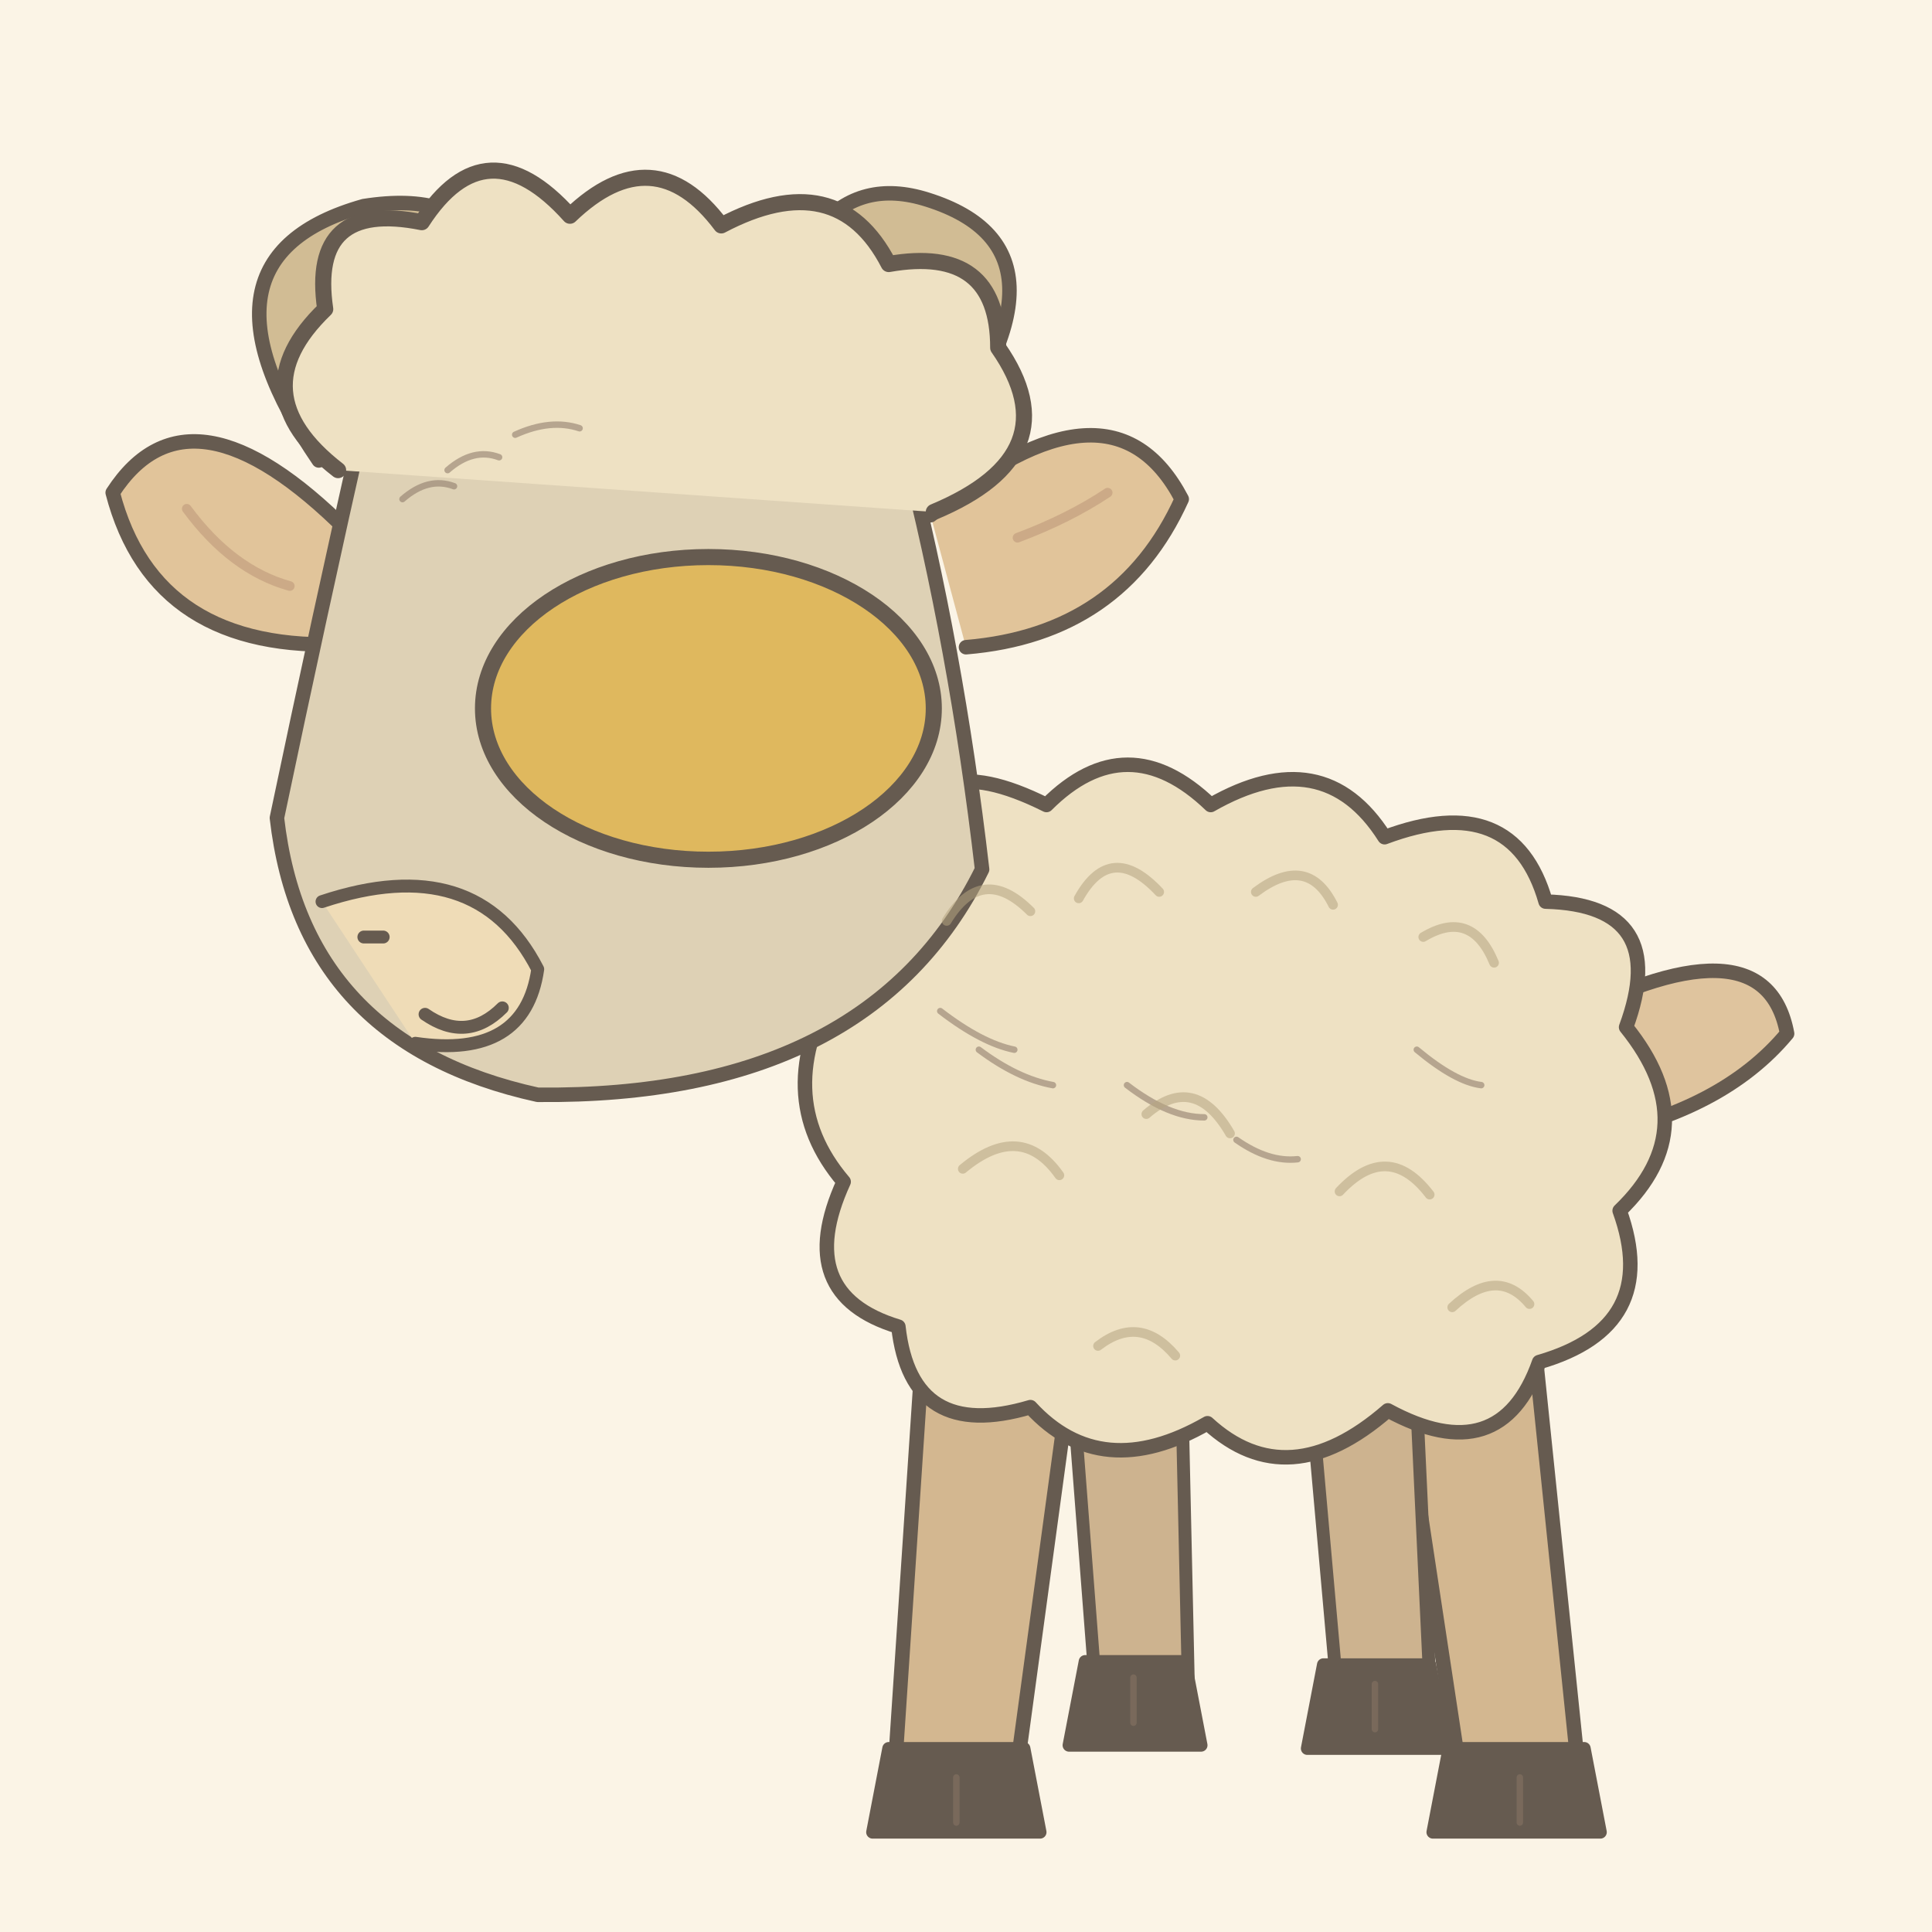
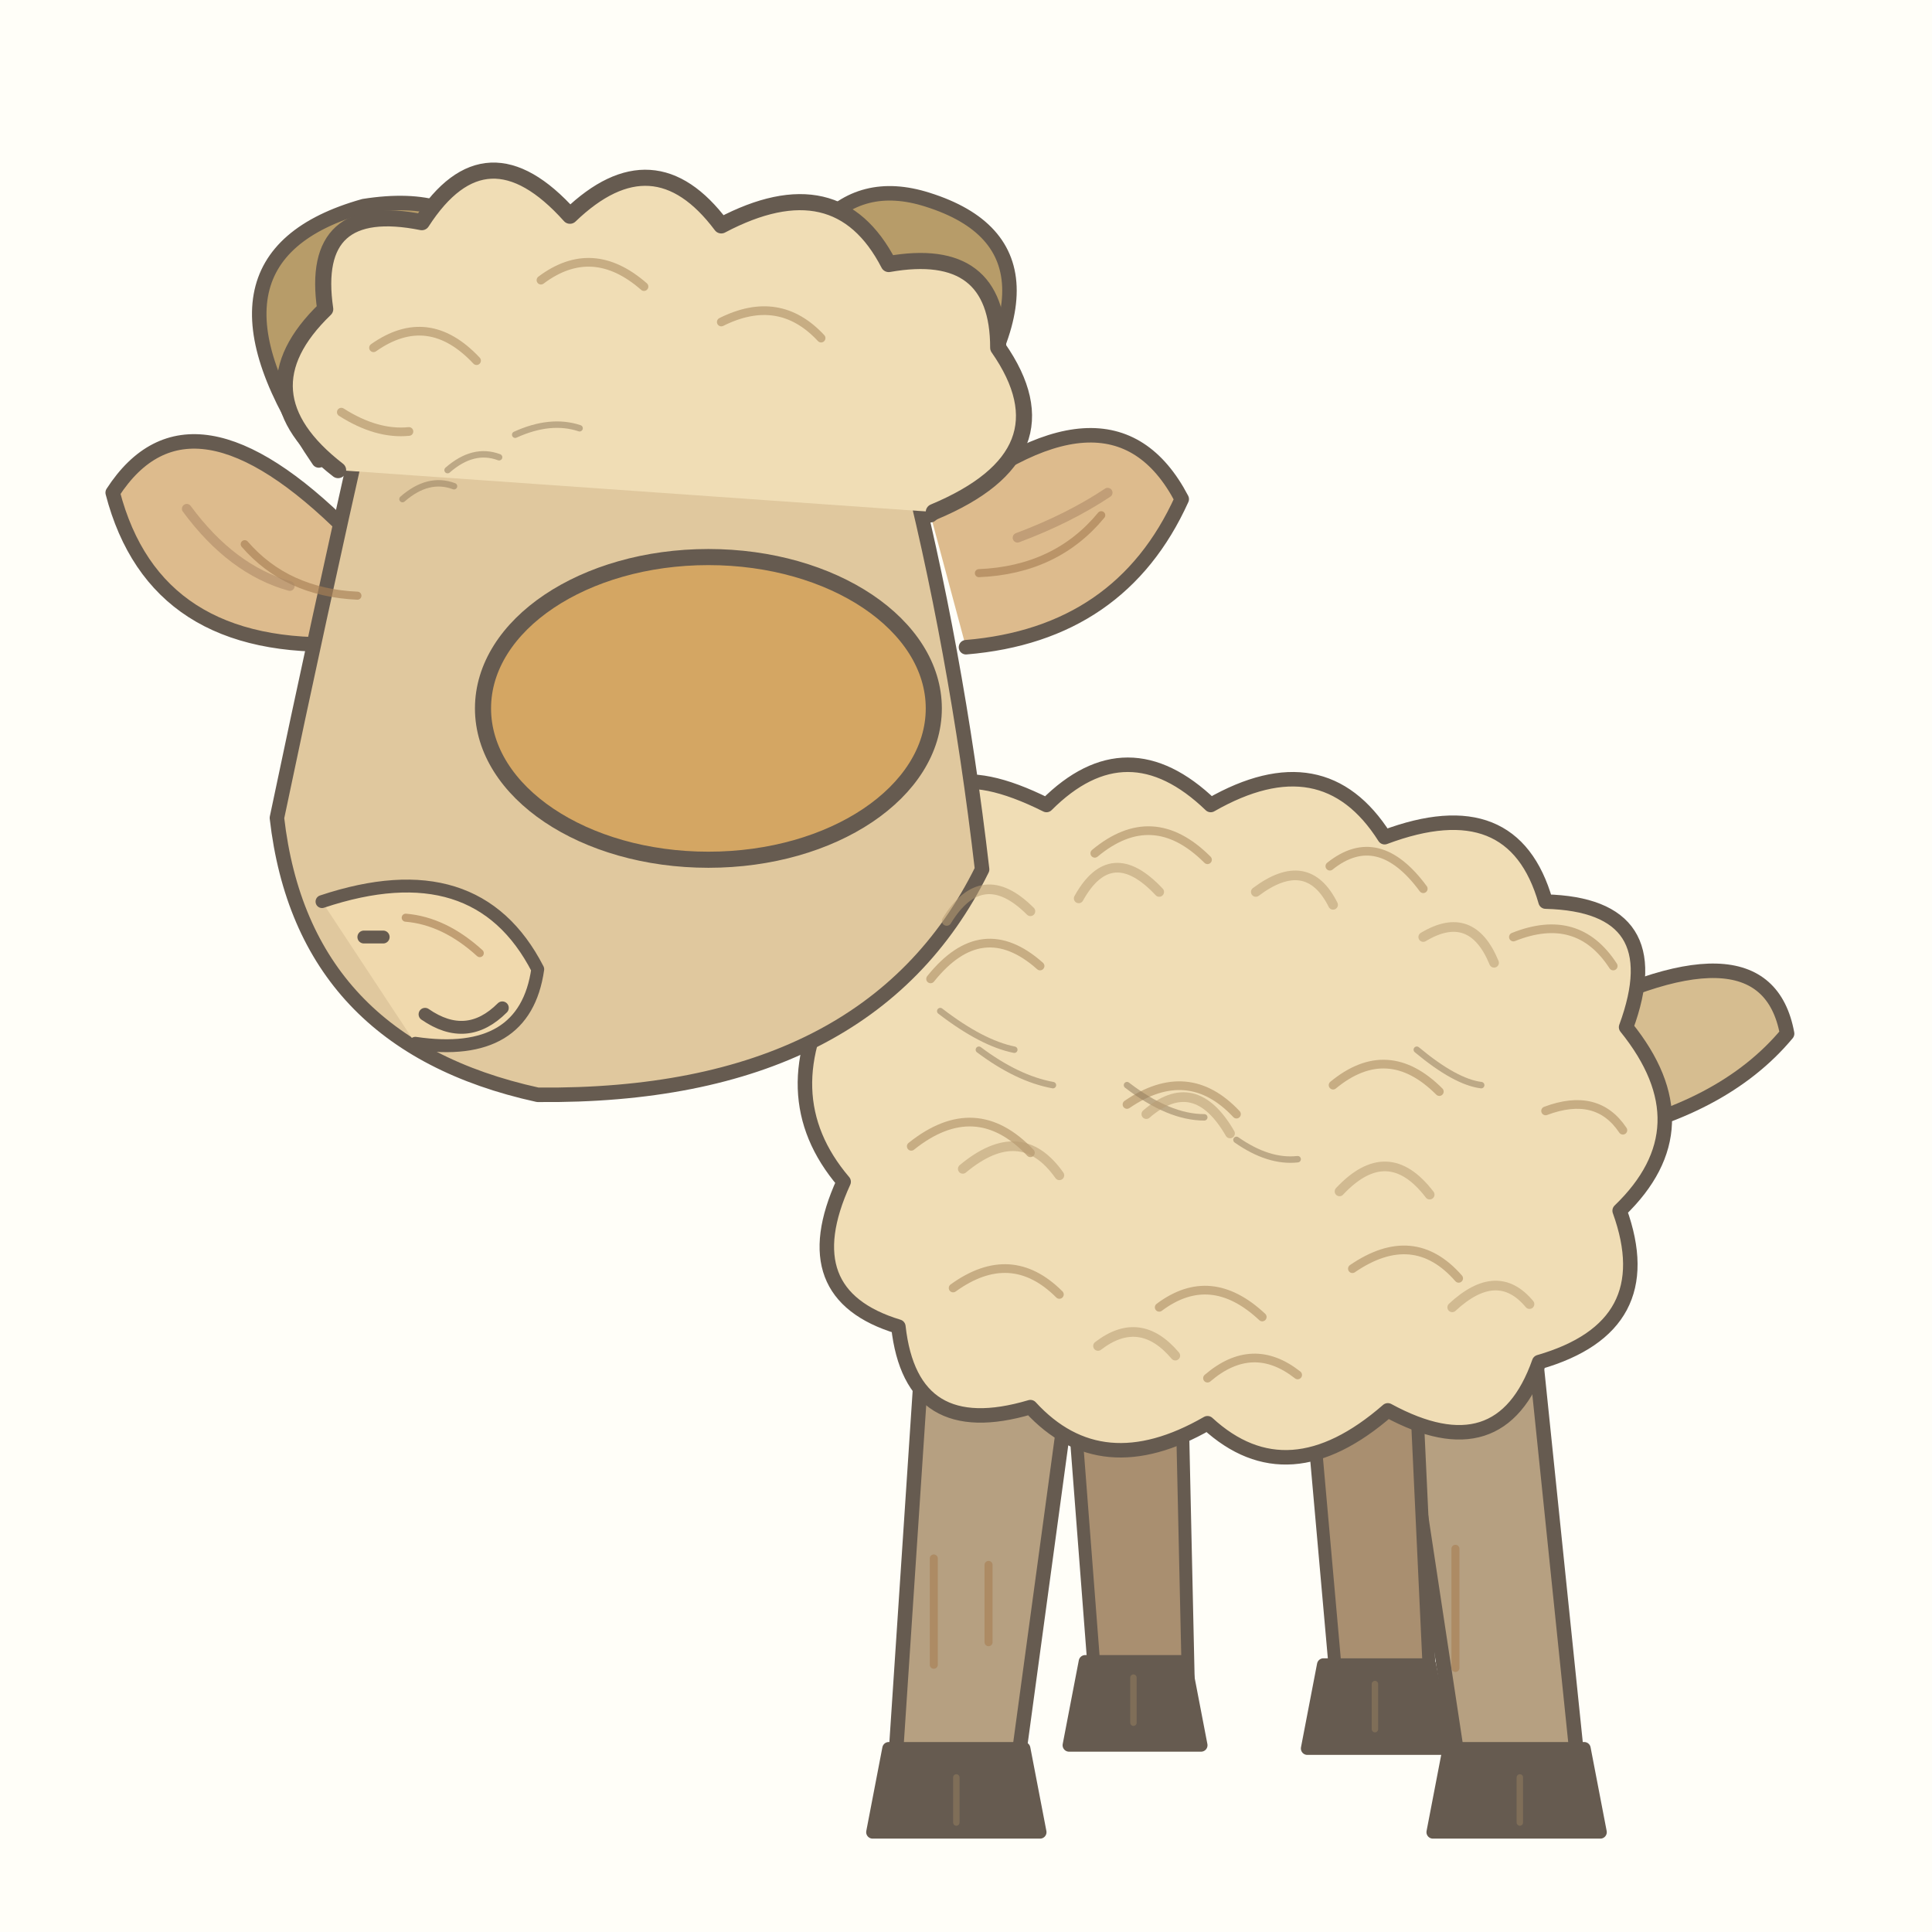
<svg xmlns="http://www.w3.org/2000/svg" width="600" height="600" viewBox="0 0 600 600" data-full-animal="sheep" data-illustration="incomplete">
-   <rect width="600" height="600" rx="0" fill="#fbf4e6" />
+   <rect width="600" height="600" rx="0" fill="#fffef8" />
  <defs>
    <mask id="detail-mask">
      <rect width="600" height="600" fill="white" />
      <rect x="160" y="185" width="120" height="70" fill="black" />
    </mask>
  </defs>
-   <path d="M288 397L278 548L316 548L333 423M433 416L453 548L490 548L474 393" fill="#d3b790" stroke="#665b50" stroke-width="4.5" stroke-linecap="round" stroke-linejoin="round" />
-   <path d="M332 417L340 521L369 521L367 431M407 432L415 522L444 522L439 415" fill="#cdb38f" stroke="#665b50" stroke-width="4" stroke-linecap="round" stroke-linejoin="round" />
+   <path d="M288 397L278 548L316 548L333 423M433 416L453 548L490 548L474 393" fill="#b6a081" stroke="#665b50" stroke-width="4.5" stroke-linecap="round" stroke-linejoin="round" />
+   <path d="M332 417L340 521L369 521L367 431M407 432L415 522L444 522L439 415" fill="#a98f70" stroke="#665b50" stroke-width="4" stroke-linecap="round" stroke-linejoin="round" />
  <path d="M276 543l-5 26h52l-5 -26Z" fill="#665b50" stroke="#665b50" stroke-width="4" stroke-linecap="round" stroke-linejoin="round" />
  <path d="M450 543l-5 26h52l-5 -26Z" fill="#665b50" stroke="#665b50" stroke-width="4" stroke-linecap="round" stroke-linejoin="round" />
  <path d="M337 516l-5 26h41l-5 -26Z" fill="#665b50" stroke="#665b50" stroke-width="4" stroke-linecap="round" stroke-linejoin="round" />
  <path d="M411 517l-5 26h43l-5 -26Z" fill="#665b50" stroke="#665b50" stroke-width="4" stroke-linecap="round" stroke-linejoin="round" />
-   <path d="M481 319Q548 283 555 321Q535 345 494 353" fill="#dfc49e" stroke="#665b50" stroke-width="4.5" stroke-linecap="round" stroke-linejoin="round" />
-   <path d="M260 305Q245 270 282 265Q285 230 325 250Q350 225 376 250Q411 230 430 260Q470 245 480 280Q519 281 505 319Q530 350 503 376Q516 412 478 423Q466 457 431 438Q400 465 375 442Q342 461 320 437Q283 448 279 412Q246 402 262 367Q239 340 260 305" fill="#eee1c3" stroke="#665b50" stroke-width="4.5" stroke-linecap="round" stroke-linejoin="round" />
-   <path d="M99 143Q56 80 113 64Q170 55 153 131M288 143Q339 78 288 62Q247 49 236 122" fill="#d1bc94" stroke="#665b50" stroke-width="4.5" stroke-linecap="round" stroke-linejoin="round" />
-   <path d="M108 165Q59 116 35 153Q48 203 108 200M289 160Q345 113 367 155Q348 197 300 201" fill="#e1c49a" stroke="#665b50" stroke-width="4.5" stroke-linecap="round" stroke-linejoin="round" />
-   <path d="M113 130Q197 91 281 139Q297 201 305 270Q270 341 167 340Q94 324 86 254Q99 192 113 130Z" fill="#ded1b5" stroke="#665b50" stroke-width="4.5" stroke-linecap="round" stroke-linejoin="round" />
-   <path d="M105 146Q74 122 101 96Q96 62 131 69Q151 38 177 67Q203 42 224 70Q260 51 276 82Q310 76 310 108Q333 141 290 159" fill="#eee1c3" stroke="#665b50" stroke-width="5" stroke-linecap="round" stroke-linejoin="round" />
-   <ellipse cx="220" cy="220" rx="70" ry="47" fill="#dfb85e" stroke="#665b50" stroke-width="5" />
-   <path d="M100 280Q148 264 167 301Q163 329 129 324" fill="#efdcb7" stroke="#665b50" stroke-width="4" stroke-linecap="round" stroke-linejoin="round" />
+   <path d="M481 319Q548 283 555 321Q535 345 494 353" fill="#d6bd90" stroke="#665b50" stroke-width="4.5" stroke-linecap="round" stroke-linejoin="round" />
+   <path d="M260 305Q245 270 282 265Q285 230 325 250Q350 225 376 250Q411 230 430 260Q470 245 480 280Q519 281 505 319Q530 350 503 376Q516 412 478 423Q466 457 431 438Q400 465 375 442Q342 461 320 437Q283 448 279 412Q246 402 262 367Q239 340 260 305" fill="#f0ddb5" stroke="#665b50" stroke-width="4.5" stroke-linecap="round" stroke-linejoin="round" />
+   <path d="M99 143Q56 80 113 64Q170 55 153 131M288 143Q339 78 288 62Q247 49 236 122" fill="#b79c69" stroke="#665b50" stroke-width="4.5" stroke-linecap="round" stroke-linejoin="round" />
+   <path d="M108 165Q59 116 35 153Q48 203 108 200M289 160Q345 113 367 155Q348 197 300 201" fill="#ddbb8d" stroke="#665b50" stroke-width="4.5" stroke-linecap="round" stroke-linejoin="round" />
+   <path d="M113 130Q197 91 281 139Q297 201 305 270Q270 341 167 340Q94 324 86 254Q99 192 113 130Z" fill="#e0c89e" stroke="#665b50" stroke-width="4.5" stroke-linecap="round" stroke-linejoin="round" />
+   <path d="M105 146Q74 122 101 96Q96 62 131 69Q151 38 177 67Q203 42 224 70Q260 51 276 82Q310 76 310 108Q333 141 290 159" fill="#f0ddb5" stroke="#665b50" stroke-width="5" stroke-linecap="round" stroke-linejoin="round" />
+   <ellipse cx="220" cy="220" rx="70" ry="47" fill="#d4a663" stroke="#665b50" stroke-width="5" />
+   <path d="M100 280Q148 264 167 301Q163 329 129 324" fill="#f0d9ad" stroke="#665b50" stroke-width="4" stroke-linecap="round" stroke-linejoin="round" />
  <path d="M113 291L119 291M132 315Q145 324 156 313" fill="none" stroke="#665b50" stroke-width="4" stroke-linecap="round" stroke-linejoin="round" />
+   <g fill="none" stroke="#b79a70" stroke-width="2.7" stroke-linecap="round" opacity=".72">
+     <path d="M289 304q16-20 34-4m17-35q18-15 35 2m38 2q15-12 29 7m28 15q20-8 31 9M283 356q20-16 37 2m30-15q19-13 34 3m30-9q17-14 33 2m33 6q16-6 24 6M296 400q18-13 33 2m31 4q16-12 32 3m28-15q19-13 33 3m-78 31q14-12 28-1M116 108q17-12 32 4m20-25q16-12 32 2m24 11q18-9 31 5m-149 23q11 7 21 6" />
+   </g>
+   <g fill="none" stroke="#a78055" stroke-width="2.5" stroke-linecap="round" opacity=".65">
+     <path d="M111 185q-22-1-35-16m228 9q24-1 38-18M126 285q12 1 23 11M290 484v33m17-31v24m145-29v37" />
+   </g>
  <g mask="url(#detail-mask)" data-coat-details="sheep">
-     <path d="M125 155q8 -7 16 -4M139 146q8 -7 16 -4M160 135q11 -5 20 -2M292 314q13 10 23 12M304 326q12 9 23 11M350 337q13 10 24 10M384 354q10 7 19 6M440 326q12 10 20 11M297 552v14M472 552v14M352 521v14M427 523v14" fill="none" stroke="#887565" stroke-width="2" stroke-linecap="round" opacity=".55" />
-     <path d="M58 158q14 19 32 24M316 167q16 -6 28 -14" fill="none" stroke="#bc9678" stroke-width="3" stroke-linecap="round" opacity=".55" />
-     <path d="M294 286q11 -18 26 -3M335 279q10 -18 25 -2M390 277q16 -12 24 4M442 291q15 -9 22 8M299 363q18 -15 30 2M356 346q15 -13 26 6M416 370q15 -16 28 1M341 418q13 -10 24 3M451 406q14 -13 24 -1" fill="none" stroke="#b5a480" stroke-width="3" stroke-linecap="round" opacity=".55" />
+     <path d="M125 155q8 -7 16 -4M139 146q8 -7 16 -4M160 135q11 -5 20 -2M292 314q13 10 23 12M304 326q12 9 23 11M350 337q13 10 24 10M384 354q10 7 19 6M440 326q12 10 20 11M297 552v14M472 552v14M352 521v14M427 523v14" fill="none" stroke="#947d5e" stroke-width="2" stroke-linecap="round" opacity=".55" />
+     <path d="M58 158q14 19 32 24M316 167q16 -6 28 -14" fill="none" stroke="#aa8664" stroke-width="3" stroke-linecap="round" opacity=".55" />
+     <path d="M294 286q11 -18 26 -3M335 279q10 -18 25 -2M390 277q16 -12 24 4M442 291q15 -9 22 8M299 363q18 -15 30 2M356 346q15 -13 26 6M416 370q15 -16 28 1M341 418q13 -10 24 3M451 406q14 -13 24 -1" fill="none" stroke="#b89d73" stroke-width="3" stroke-linecap="round" opacity=".55" />
  </g>
</svg>
